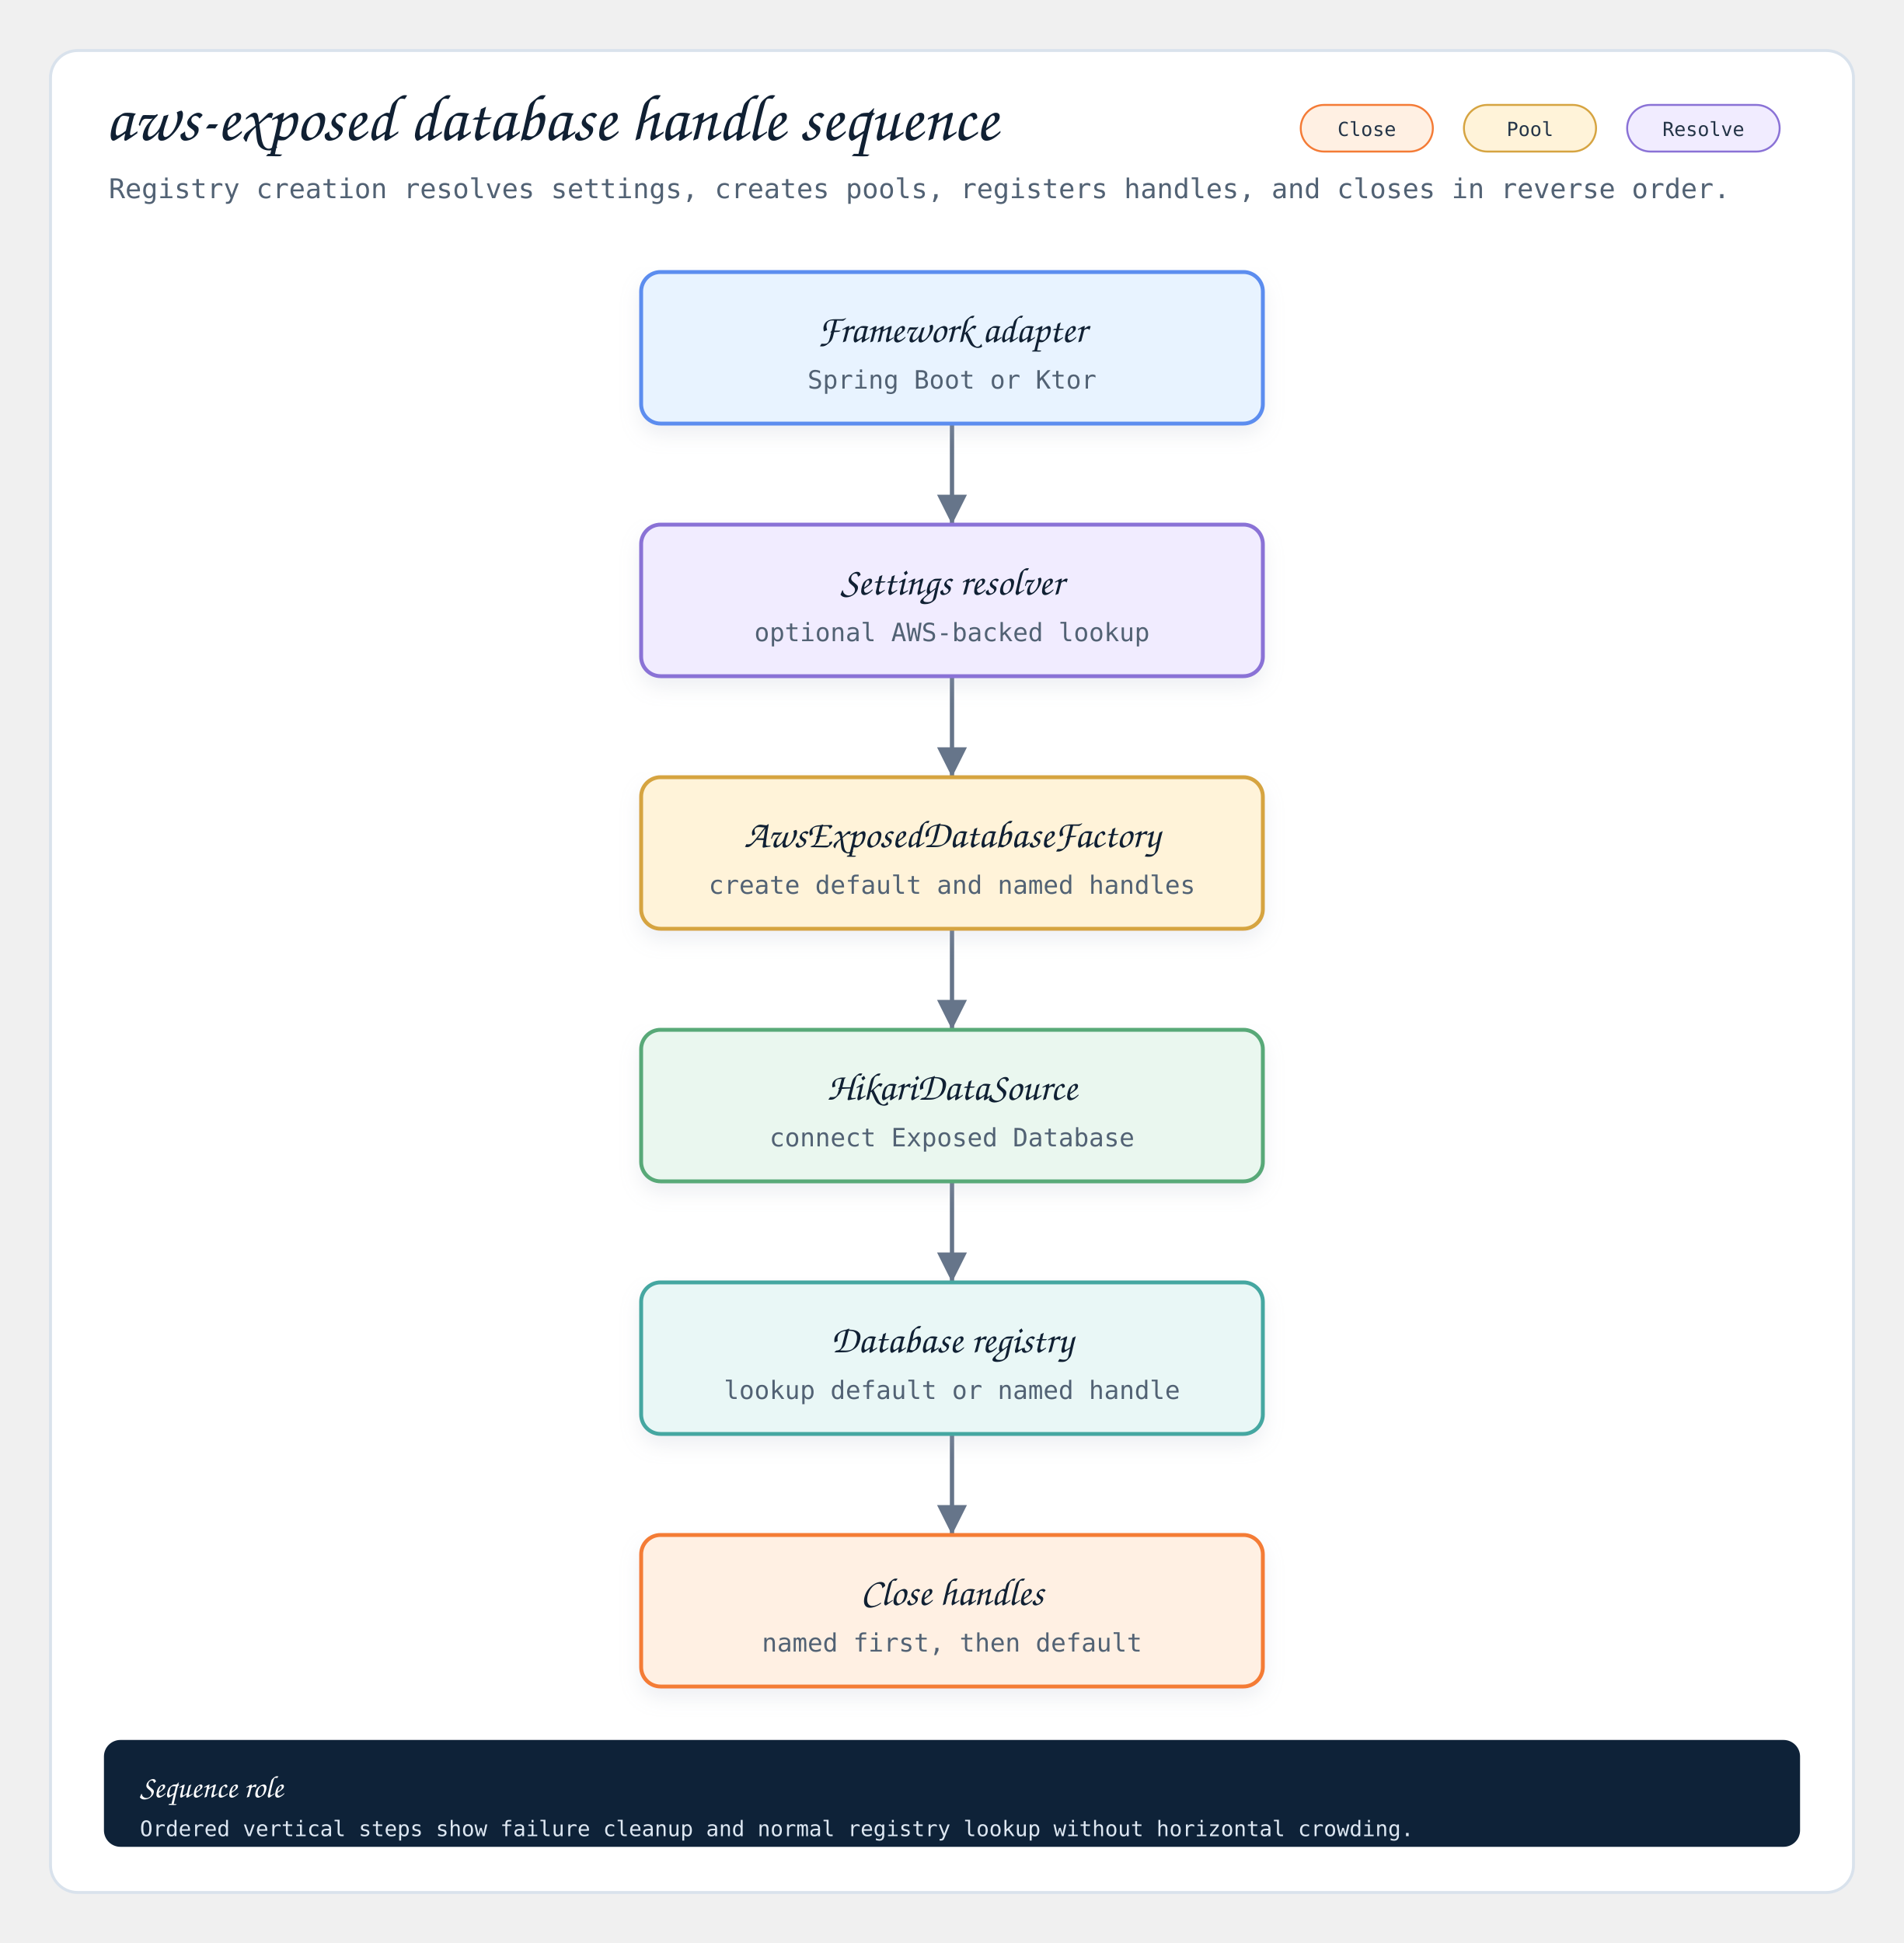
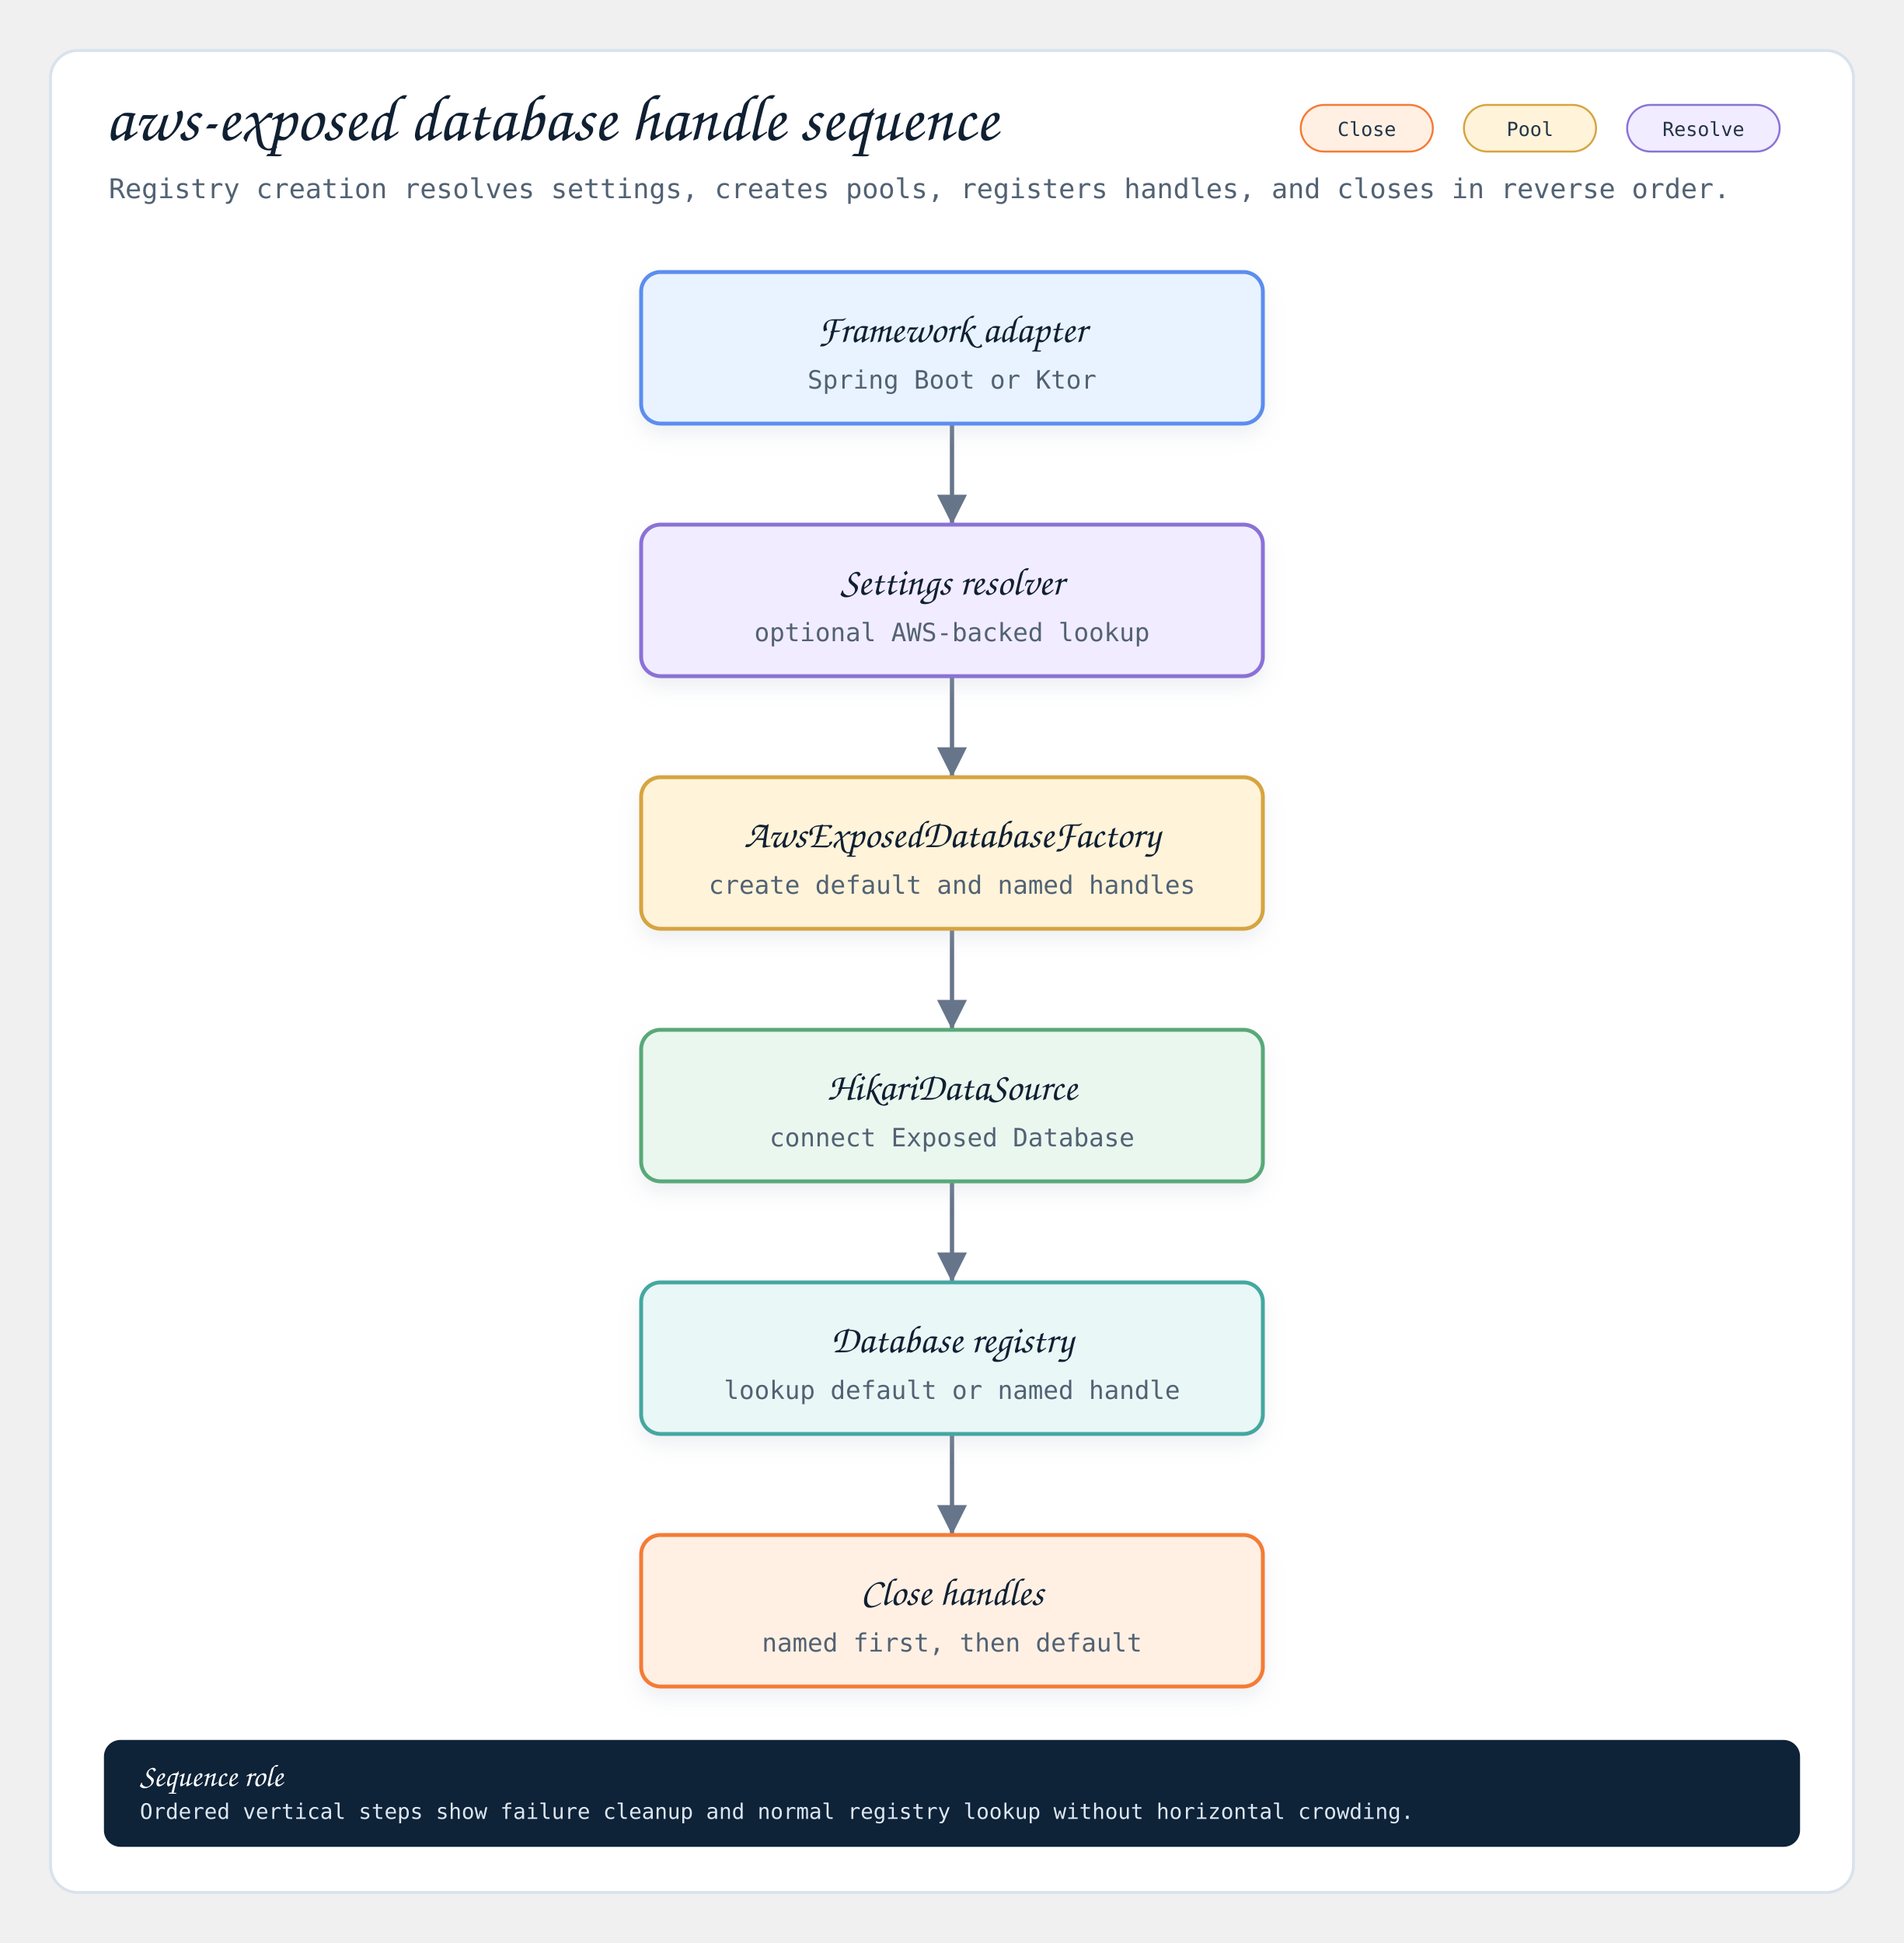
<svg xmlns="http://www.w3.org/2000/svg" width="980" height="1000" viewBox="0 0 980 1000" role="img" aria-label="aws-exposed database handle sequence">
  <defs>
    <marker id="arrow" markerWidth="9" markerHeight="9" refX="8" refY="4.5" orient="auto" markerUnits="strokeWidth">
      <path d="M1,1 L8,4.5 L1,8 Z" fill="#66758A" />
    </marker>
    <filter id="shadow" x="-10%" y="-10%" width="120%" height="130%">
      <feDropShadow dx="0" dy="5" stdDeviation="5" flood-color="#AAB7C6" flood-opacity="0.20" />
    </filter>
  </defs>
  <style>
  svg{background:#F5F7FA}
  .frame{fill:#FFFFFF;stroke:#D9E2EC;stroke-width:1.5}
  .title{font-family:"Architects Daughter","Comic Sans MS",cursive;font-size:34px;fill:#102033}
  .subtitle,.detail,.footer-detail{font-family:"Comic Mono","SFMono-Regular",Menlo,monospace;fill:#526274}
  .subtitle{font-size:14px}
  .card-title{font-family:"Architects Daughter","Comic Sans MS",cursive;font-size:20px;fill:#102033}
  .detail{font-size:13px}
  .chip{font-family:"Comic Mono","SFMono-Regular",Menlo,monospace;font-size:10px;fill:#243447}
  .card{stroke-width:2;filter:url(#shadow)}
  .edge{fill:none;stroke-width:2.2;marker-end:url(#arrow)}
  .edge-label{font-family:"Comic Mono","SFMono-Regular",Menlo,monospace;font-size:11px;fill:#344456}
  .label-bg{fill:#FFFFFF;stroke:#D9E2EC}
  .footer{fill:#0E2238;stroke:#0E2238}
  .footer-title{font-family:"Architects Daughter","Comic Sans MS",cursive;font-size:16px;fill:#FFFFFF}
  .footer-detail{font-size:11px;fill:#DDE7F2}
</style>
  <rect x="26" y="26" width="928" height="948" rx="14" class="frame" />
  <text class="title" x="54" y="72">aws-exposed database handle sequence</text>
  <text class="subtitle" x="56" y="102">Registry creation resolves settings, creates pools, registers handles, and closes in reverse order.</text>
  <rect x="837.5" y="54" width="78.5" height="24" rx="12" fill="#F1ECFF" stroke="#8A72D6" />
  <text class="chip" x="876.75" y="70" text-anchor="middle">Resolve</text>
  <rect x="753.5" y="54" width="68" height="24" rx="12" fill="#FFF3D9" stroke="#D6A441" />
  <text class="chip" x="787.5" y="70" text-anchor="middle">Pool</text>
  <rect x="669.5" y="54" width="68" height="24" rx="12" fill="#FFF0E3" stroke="#F47B36" />
  <text class="chip" x="703.5" y="70" text-anchor="middle">Close</text>
  <g>
    <g>
-       <path class="edge" d="M490 218 L490 244 L490 244 L490 270" stroke="#66758A" />
+       <path class="edge" d="M490 218 L490 250 L490 250 L490 270" stroke="#66758A" />
    </g>
    <g>
-       <path class="edge" d="M490 348 L490 374 L490 374 L490 400" stroke="#66758A" />
+       <path class="edge" d="M490 348 L490 380 L490 380 L490 400" stroke="#66758A" />
    </g>
    <g>
-       <path class="edge" d="M490 478 L490 504 L490 504 L490 530" stroke="#66758A" />
+       <path class="edge" d="M490 478 L490 510 L490 510 L490 530" stroke="#66758A" />
    </g>
    <g>
-       <path class="edge" d="M490 608 L490 634 L490 634 L490 660" stroke="#66758A" />
+       <path class="edge" d="M490 608 L490 640 L490 640 L490 660" stroke="#66758A" />
    </g>
    <g>
-       <path class="edge" d="M490 738 L490 764 L490 764 L490 790" stroke="#66758A" />
+       <path class="edge" d="M490 738 L490 770 L490 770 L490 790" stroke="#66758A" />
    </g>
  </g>
  <g id="adapter">
    <rect class="card" x="330" y="140" width="320" height="78" rx="10" fill="#E8F3FF" stroke="#5B8DEF" />
    <text class="card-title" x="490" y="176" text-anchor="middle">Framework adapter</text>
    <text class="detail" x="490" y="200" text-anchor="middle">Spring Boot or Ktor</text>
  </g>
  <g id="resolver">
    <rect class="card" x="330" y="270" width="320" height="78" rx="10" fill="#F1ECFF" stroke="#8A72D6" />
    <text class="card-title" x="490" y="306" text-anchor="middle">Settings resolver</text>
    <text class="detail" x="490" y="330" text-anchor="middle">optional AWS-backed lookup</text>
  </g>
  <g id="factory">
    <rect class="card" x="330" y="400" width="320" height="78" rx="10" fill="#FFF3D9" stroke="#D6A441" />
    <text class="card-title" x="490" y="436" text-anchor="middle">AwsExposedDatabaseFactory</text>
    <text class="detail" x="490" y="460" text-anchor="middle">create default and named handles</text>
  </g>
  <g id="hikari">
    <rect class="card" x="330" y="530" width="320" height="78" rx="10" fill="#EAF7EF" stroke="#58A978" />
    <text class="card-title" x="490" y="566" text-anchor="middle">HikariDataSource</text>
    <text class="detail" x="490" y="590" text-anchor="middle">connect Exposed Database</text>
  </g>
  <g id="registry">
    <rect class="card" x="330" y="660" width="320" height="78" rx="10" fill="#E9F7F6" stroke="#45A7A1" />
    <text class="card-title" x="490" y="696" text-anchor="middle">Database registry</text>
    <text class="detail" x="490" y="720" text-anchor="middle">lookup default or named handle</text>
  </g>
  <g id="close">
    <rect class="card" x="330" y="790" width="320" height="78" rx="10" fill="#FFF0E3" stroke="#F47B36" />
    <text class="card-title" x="490" y="826" text-anchor="middle">Close handles</text>
    <text class="detail" x="490" y="850" text-anchor="middle">named first, then default</text>
  </g>
  <rect class="footer" x="54" y="896" width="872" height="54" rx="8" />
-   <text class="footer-title" x="72" y="925">Sequence role</text>
-   <text class="footer-detail" x="72" y="945">Ordered vertical steps show failure cleanup and normal registry lookup without horizontal crowding.</text>
+   <text class="footer-title" x="72" y="915" dominant-baseline="middle">Sequence role</text>
+   <text class="footer-detail" x="72" y="933" dominant-baseline="middle">Ordered vertical steps show failure cleanup and normal registry lookup without horizontal crowding.</text>
</svg>
